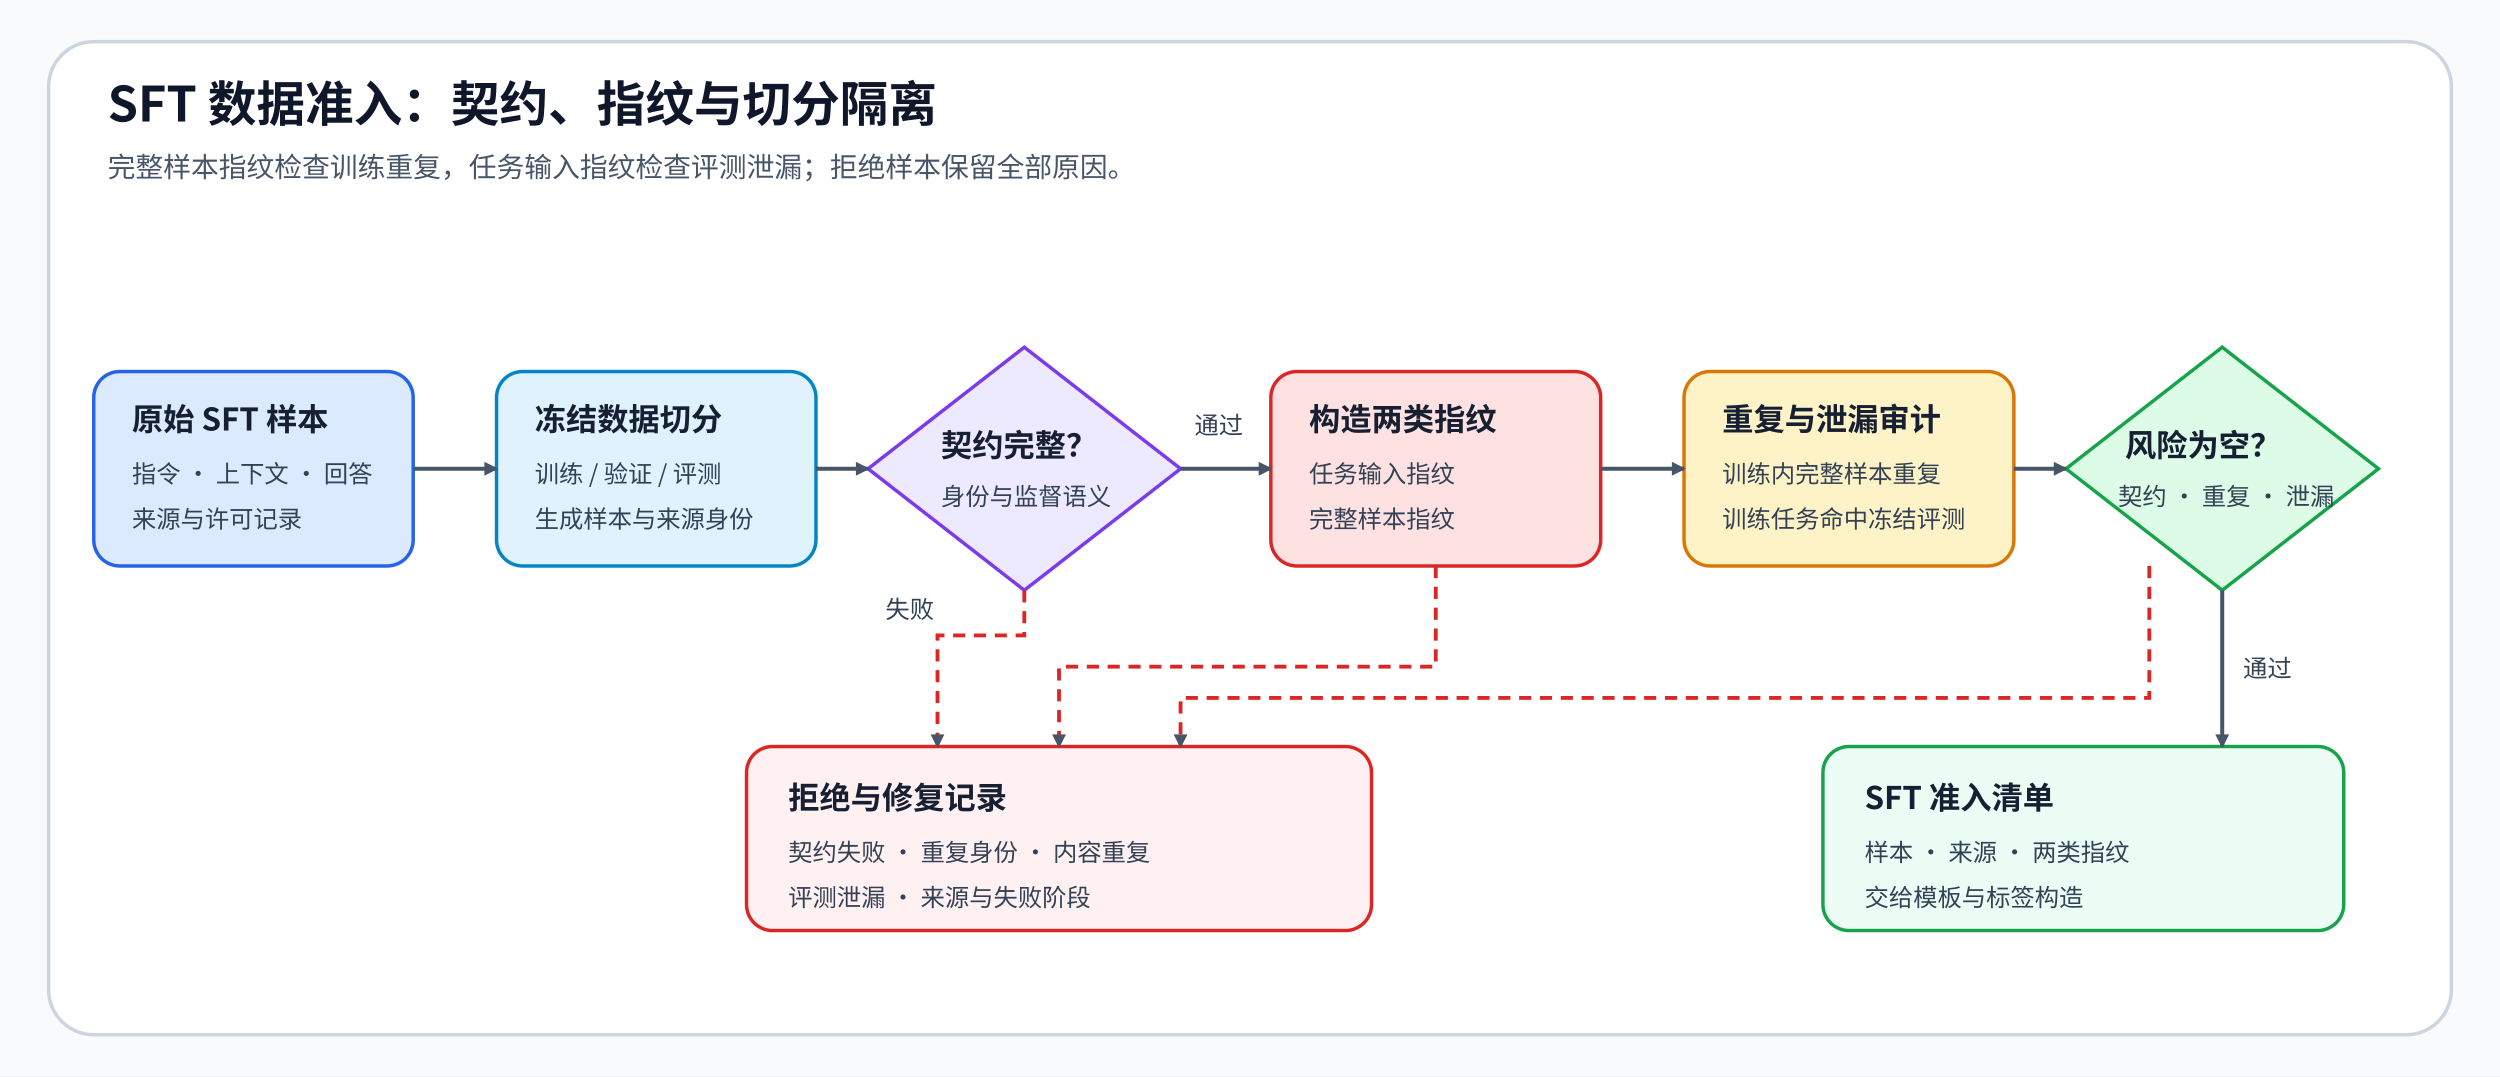
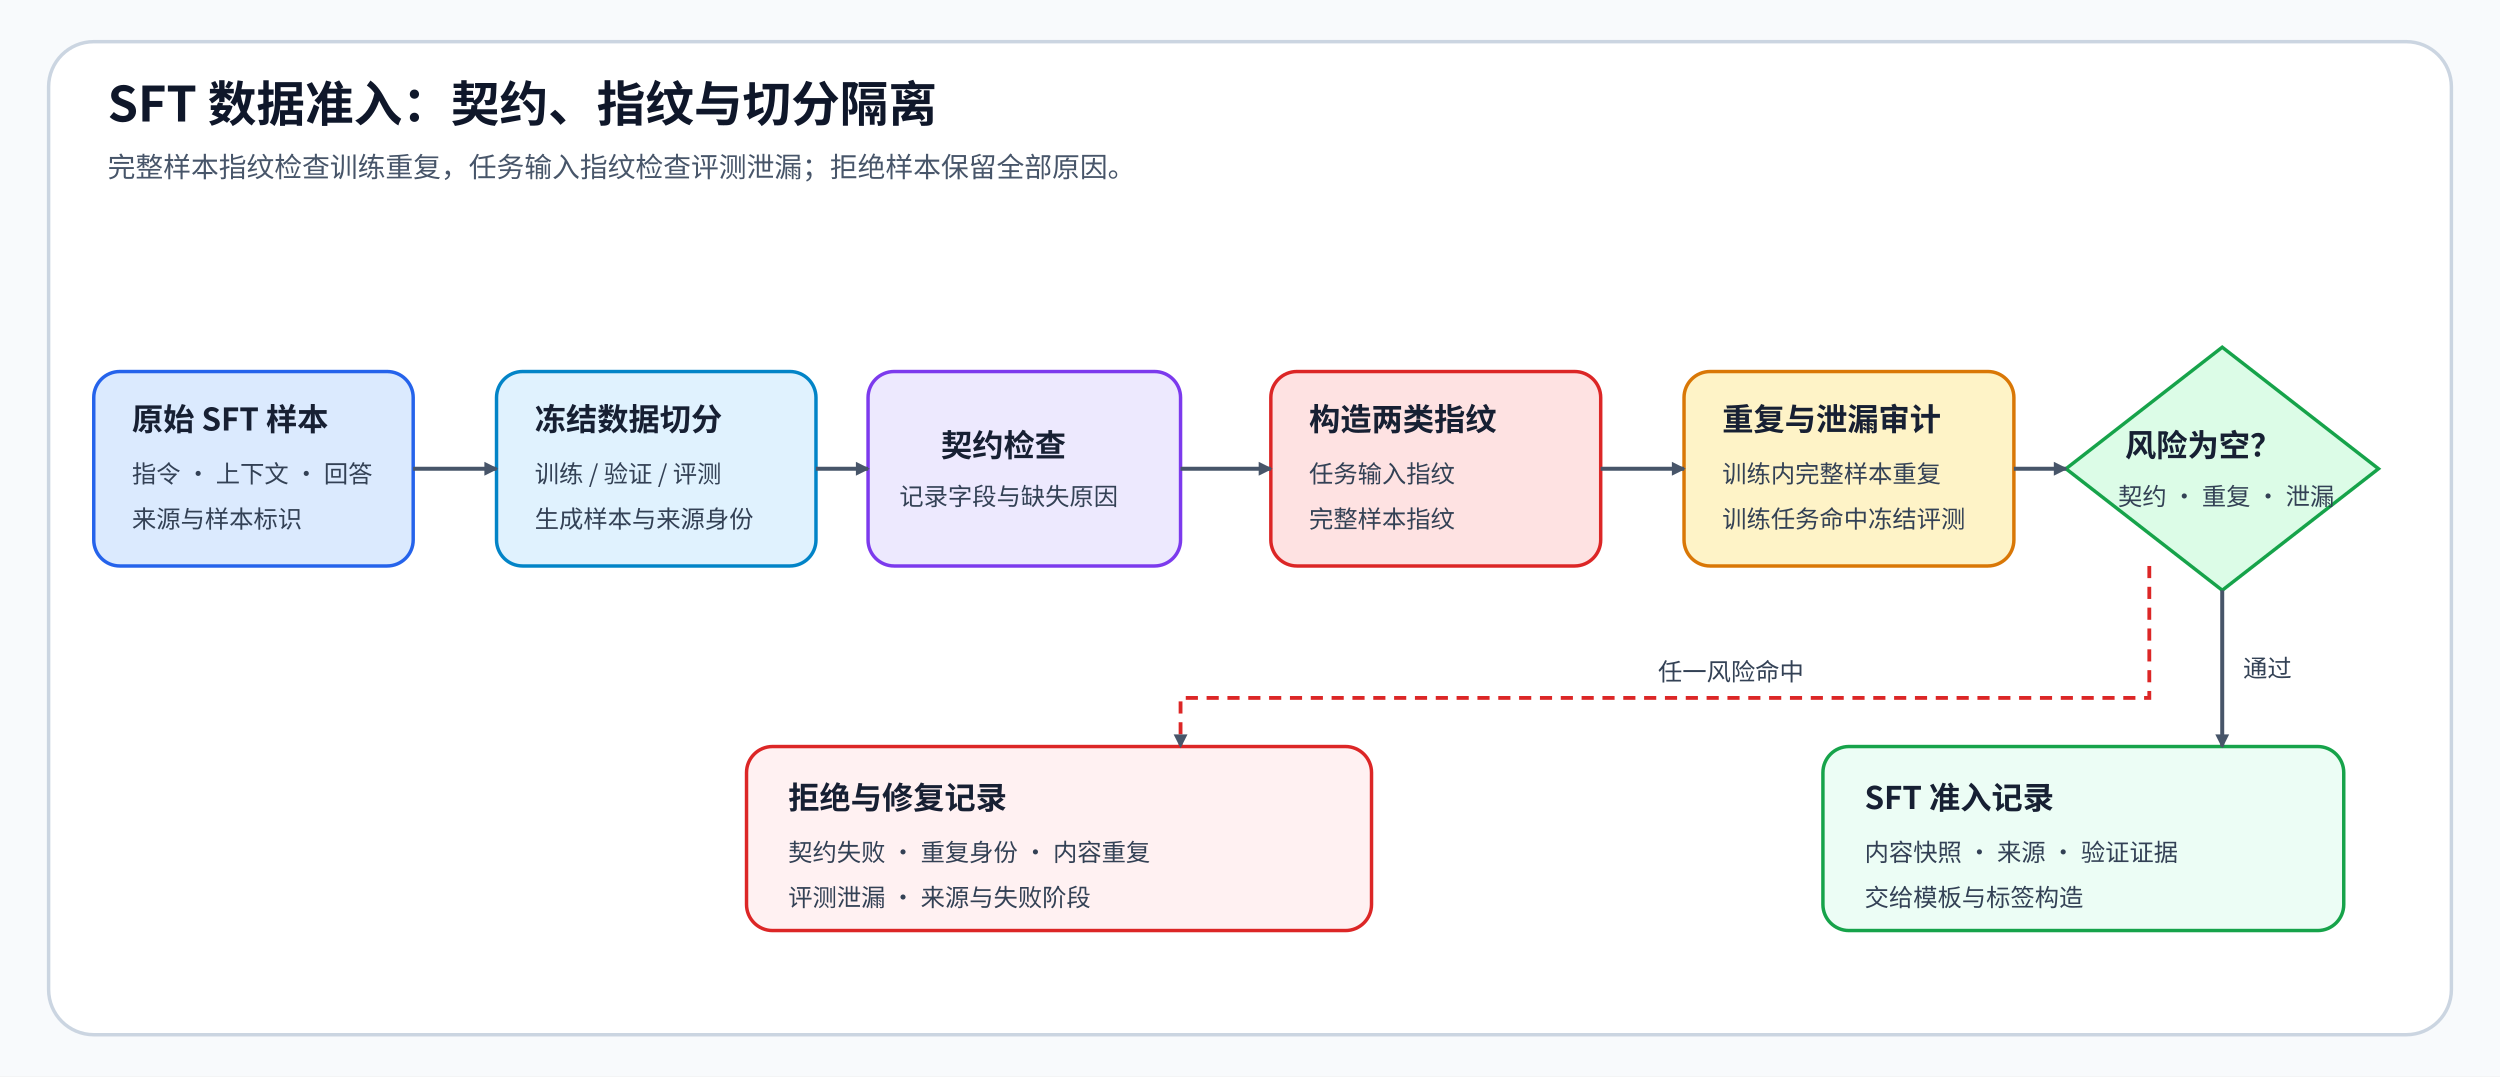
<svg xmlns="http://www.w3.org/2000/svg" width="1440" height="620" viewBox="0 0 1440 620" role="img" aria-labelledby="title desc">
  <defs>
    <marker id="arrow" markerWidth="8" markerHeight="8" refX="7" refY="4" orient="auto" markerUnits="userSpaceOnUse">
      <path d="M0 0L8 4L0 8Z" fill="#475569" />
    </marker>
    <style>.title{font-family:"Noto Sans CJK SC",sans-serif;font-size:28px;font-weight:700;fill:#0F172A}.subtitle{font-family:"Noto Sans CJK SC",sans-serif;font-size:16px;fill:#475569}.head{font-family:"Noto Sans CJK SC",sans-serif;font-size:18px;font-weight:700;fill:#172033}.copy{font-family:"Noto Sans CJK SC",sans-serif;font-size:14px;fill:#334155}.line{fill:none;stroke:#475569;stroke-width:2.3;marker-end:url(#arrow)}.reject{fill:none;stroke:#DC2626;stroke-width:2.2;stroke-dasharray:7 5;marker-end:url(#arrow)}</style>
  </defs>
  <rect width="1440" height="620" fill="#F8FAFC" />
  <rect x="28" y="24" width="1384" height="572" rx="26" fill="#FFFFFF" stroke="#CBD5E1" stroke-width="2" />
  <text x="62" y="70" class="title">SFT 数据准入：契约、指纹与切分隔离</text>
  <text x="62" y="102" class="subtitle">完整样本指纹检查训练重复，任务输入指纹检查评测泄漏；拒绝样本保留全部原因。</text>
  <rect x="54" y="214" width="184" height="112" rx="15" fill="#DBEAFE" stroke="#2563EB" stroke-width="2" />
  <text x="76" y="248" class="head">原始 SFT 样本</text>
  <text x="76" y="278" class="copy">指令 · 上下文 · 回答</text>
-   <text x="76" y="304" class="copy">来源与许可记录</text>
+   <text x="76" y="304" class="copy">来源与样本标识</text>
  <rect x="286" y="214" width="184" height="112" rx="15" fill="#E0F2FE" stroke="#0284C7" stroke-width="2" />
  <text x="308" y="248" class="head">冻结数据切分</text>
  <text x="308" y="278" class="copy">训练 / 验证 / 评测</text>
  <text x="308" y="304" class="copy">生成样本与来源身份</text>
-   <polygon points="590,200 680,270 590,340 500,270" fill="#EDE9FE" stroke="#7C3AED" stroke-width="2" />
-   <text x="542" y="263" class="head">契约完整？</text>
-   <text x="542" y="291" class="copy">身份与监督语义</text>
+   <rect x="500" y="214" width="180" height="112" rx="15" fill="#EDE9FE" stroke="#7C3AED" stroke-width="2" />
+   <text x="542" y="263" class="head">契约检查</text>
+   <text x="518" y="291" class="copy">记录字段与缺失原因</text>
  <rect x="732" y="214" width="190" height="112" rx="15" fill="#FEE2E2" stroke="#DC2626" stroke-width="2" />
  <text x="754" y="248" class="head">构造两类指纹</text>
  <text x="754" y="278" class="copy">任务输入指纹</text>
  <text x="754" y="304" class="copy">完整样本指纹</text>
  <rect x="970" y="214" width="190" height="112" rx="15" fill="#FEF3C7" stroke="#D97706" stroke-width="2" />
  <text x="992" y="248" class="head">重复与泄漏审计</text>
  <text x="992" y="278" class="copy">训练内完整样本重复</text>
  <text x="992" y="304" class="copy">训练任务命中冻结评测</text>
  <polygon points="1280,200 1370,270 1280,340 1190,270" fill="#DCFCE7" stroke="#16A34A" stroke-width="2" />
  <text x="1224" y="263" class="head">风险为空？</text>
  <text x="1220" y="291" class="copy">契约 · 重复 · 泄漏</text>
  <path d="M238 270H286" class="line" />
  <path d="M470 270H500" class="line" />
  <path d="M680 270H732" class="line" />
  <path d="M922 270H970" class="line" />
  <path d="M1160 270H1190" class="line" />
  <rect x="1050" y="430" width="300" height="106" rx="15" fill="#ECFDF5" stroke="#16A34A" stroke-width="2" />
-   <text x="1074" y="466" class="head">SFT 准入清单</text>
-   <text x="1074" y="496" class="copy">样本 · 来源 · 两类指纹</text>
+   <text x="1074" y="466" class="head">SFT 准入记录</text>
+   <text x="1074" y="496" class="copy">内容快照 · 来源 · 验证证据</text>
  <text x="1074" y="522" class="copy">交给模板与标签构造</text>
  <rect x="430" y="430" width="360" height="106" rx="15" fill="#FFF1F2" stroke="#DC2626" stroke-width="2" />
  <text x="454" y="466" class="head">拒绝与修复记录</text>
  <text x="454" y="496" class="copy">契约失败 · 重复身份 · 内容重复</text>
  <text x="454" y="522" class="copy">评测泄漏 · 来源与失败阶段</text>
  <path d="M1280 340V430" class="line" />
-   <path d="M590 340V366H540V430" class="reject" />
-   <path d="M827 326V384H610V430" class="reject" />
  <path d="M1238 326V402H680V430" class="reject" />
-   <text x="688" y="250" class="copy">通过</text>
  <text x="1292" y="390" class="copy">通过</text>
-   <text x="510" y="356" class="copy">失败</text>
+   <text x="955" y="392" class="copy">任一风险命中</text>
</svg>
